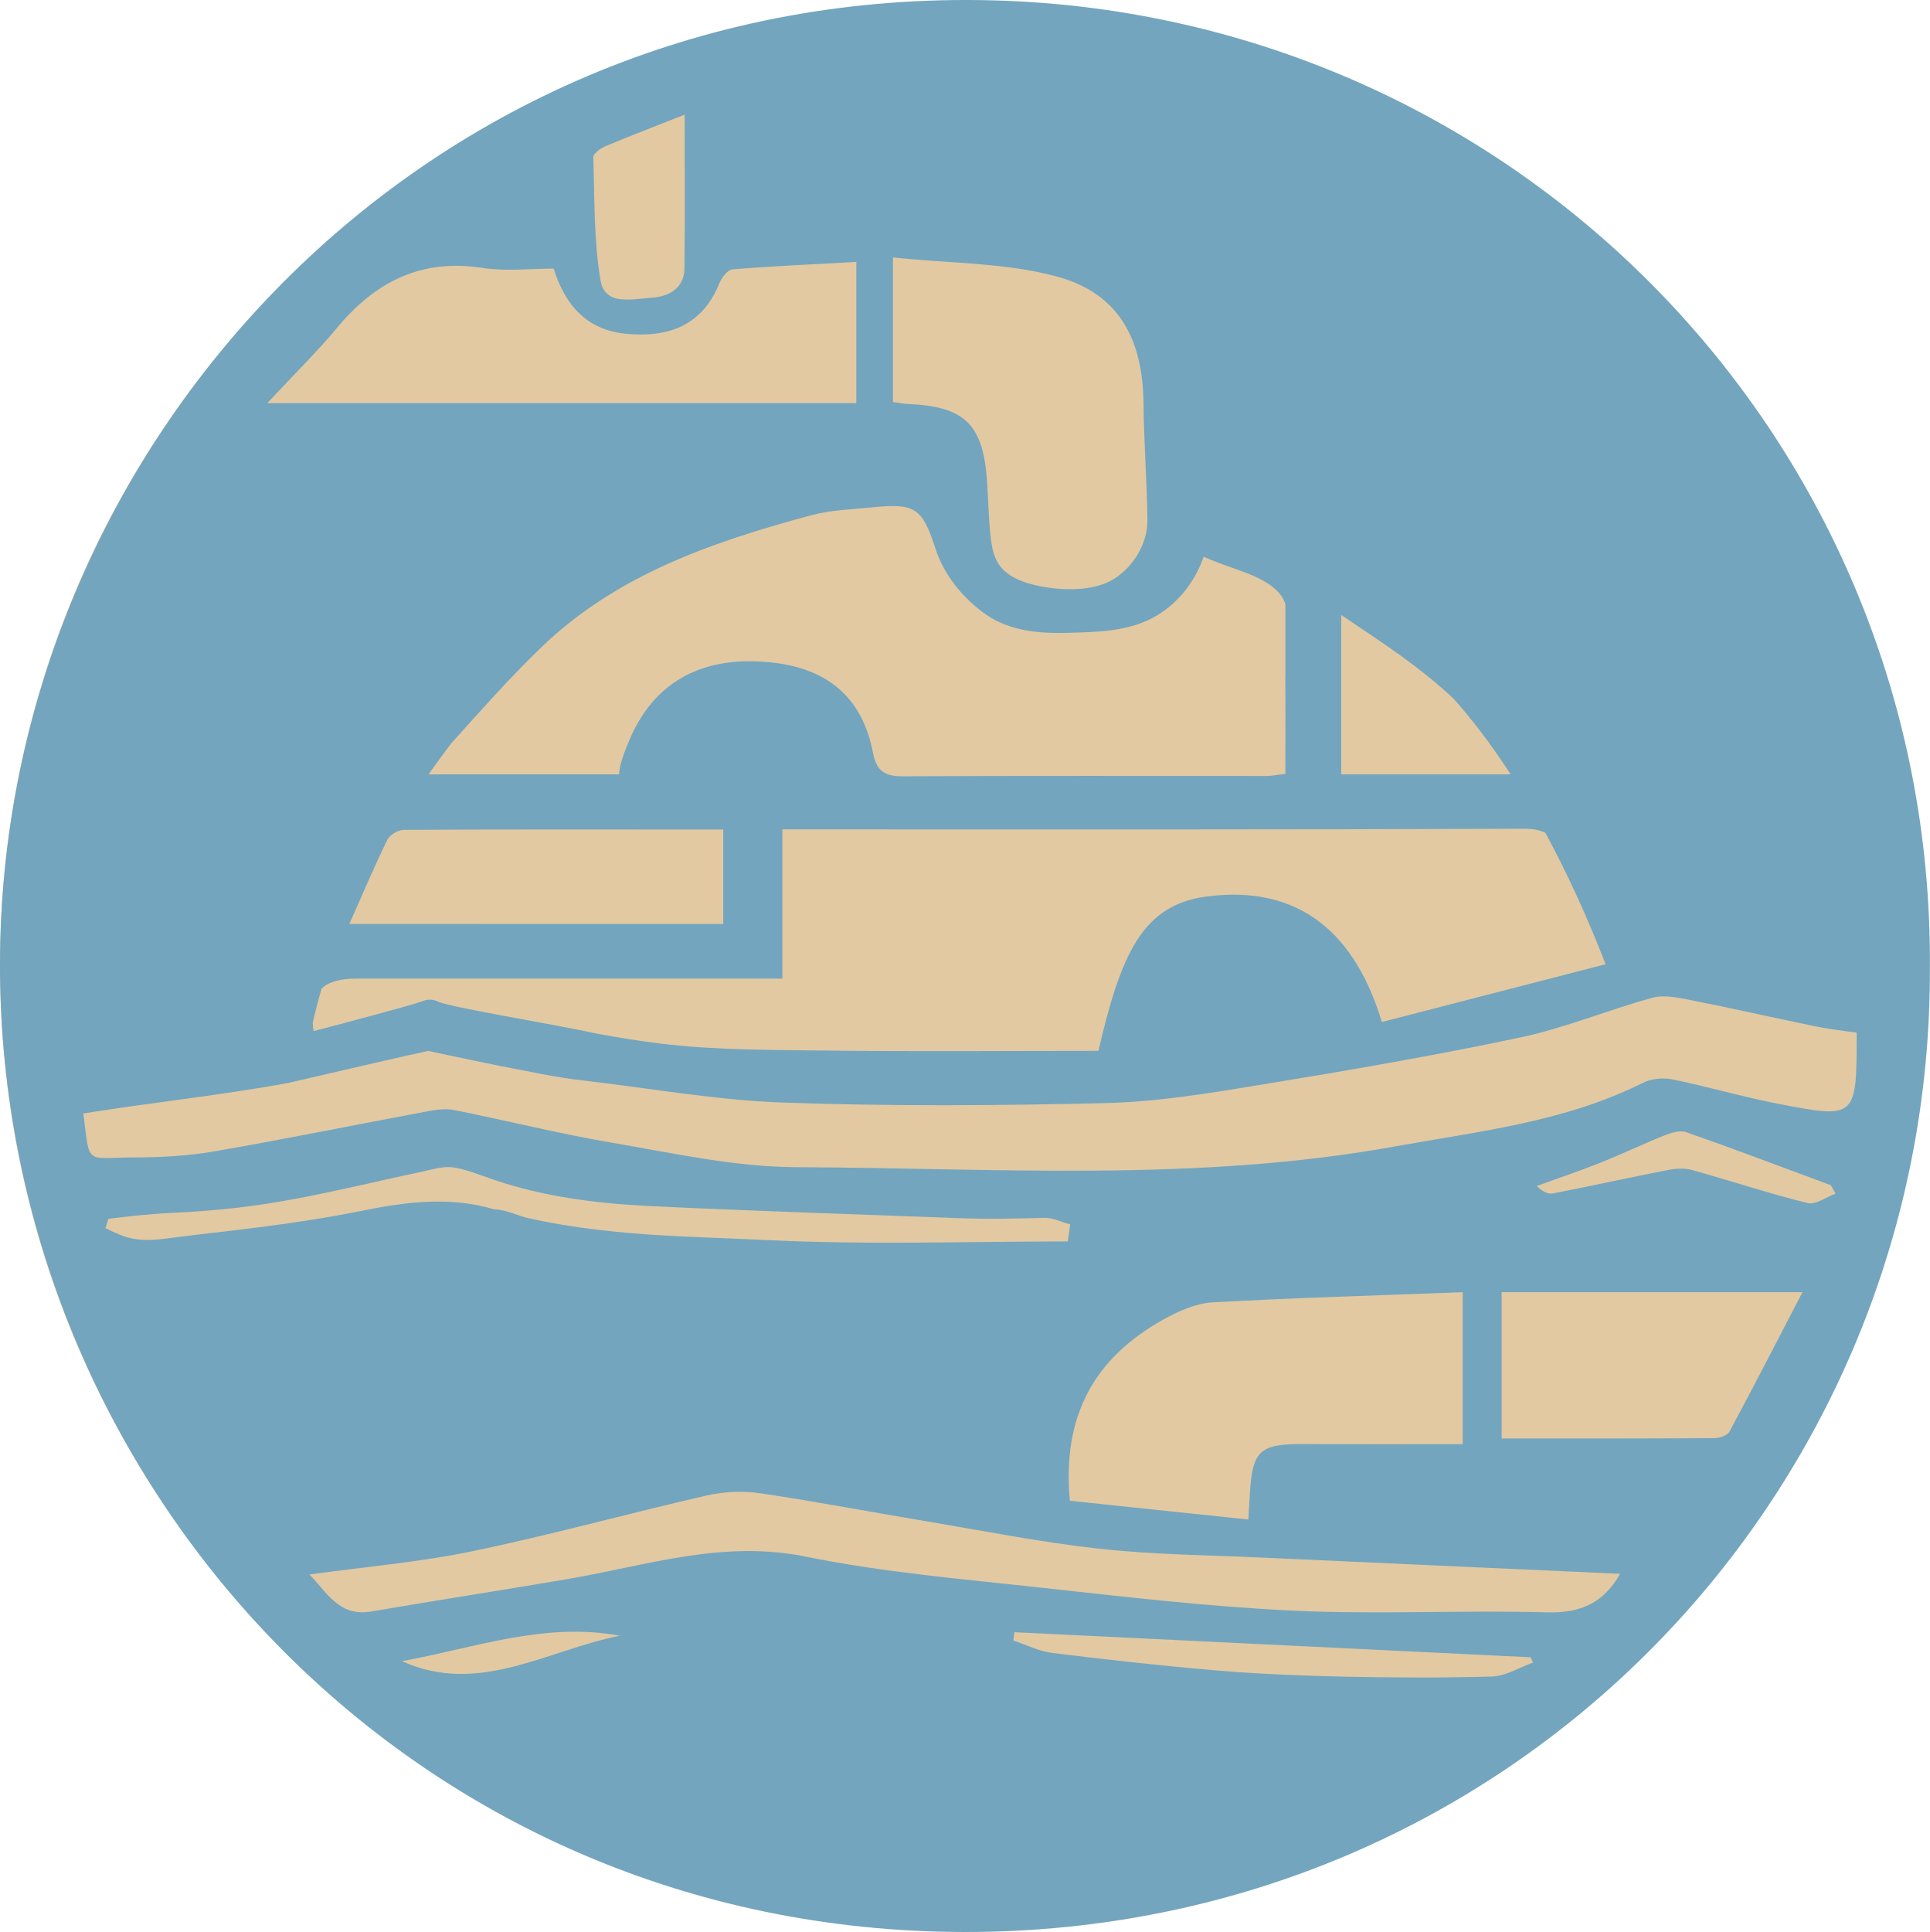
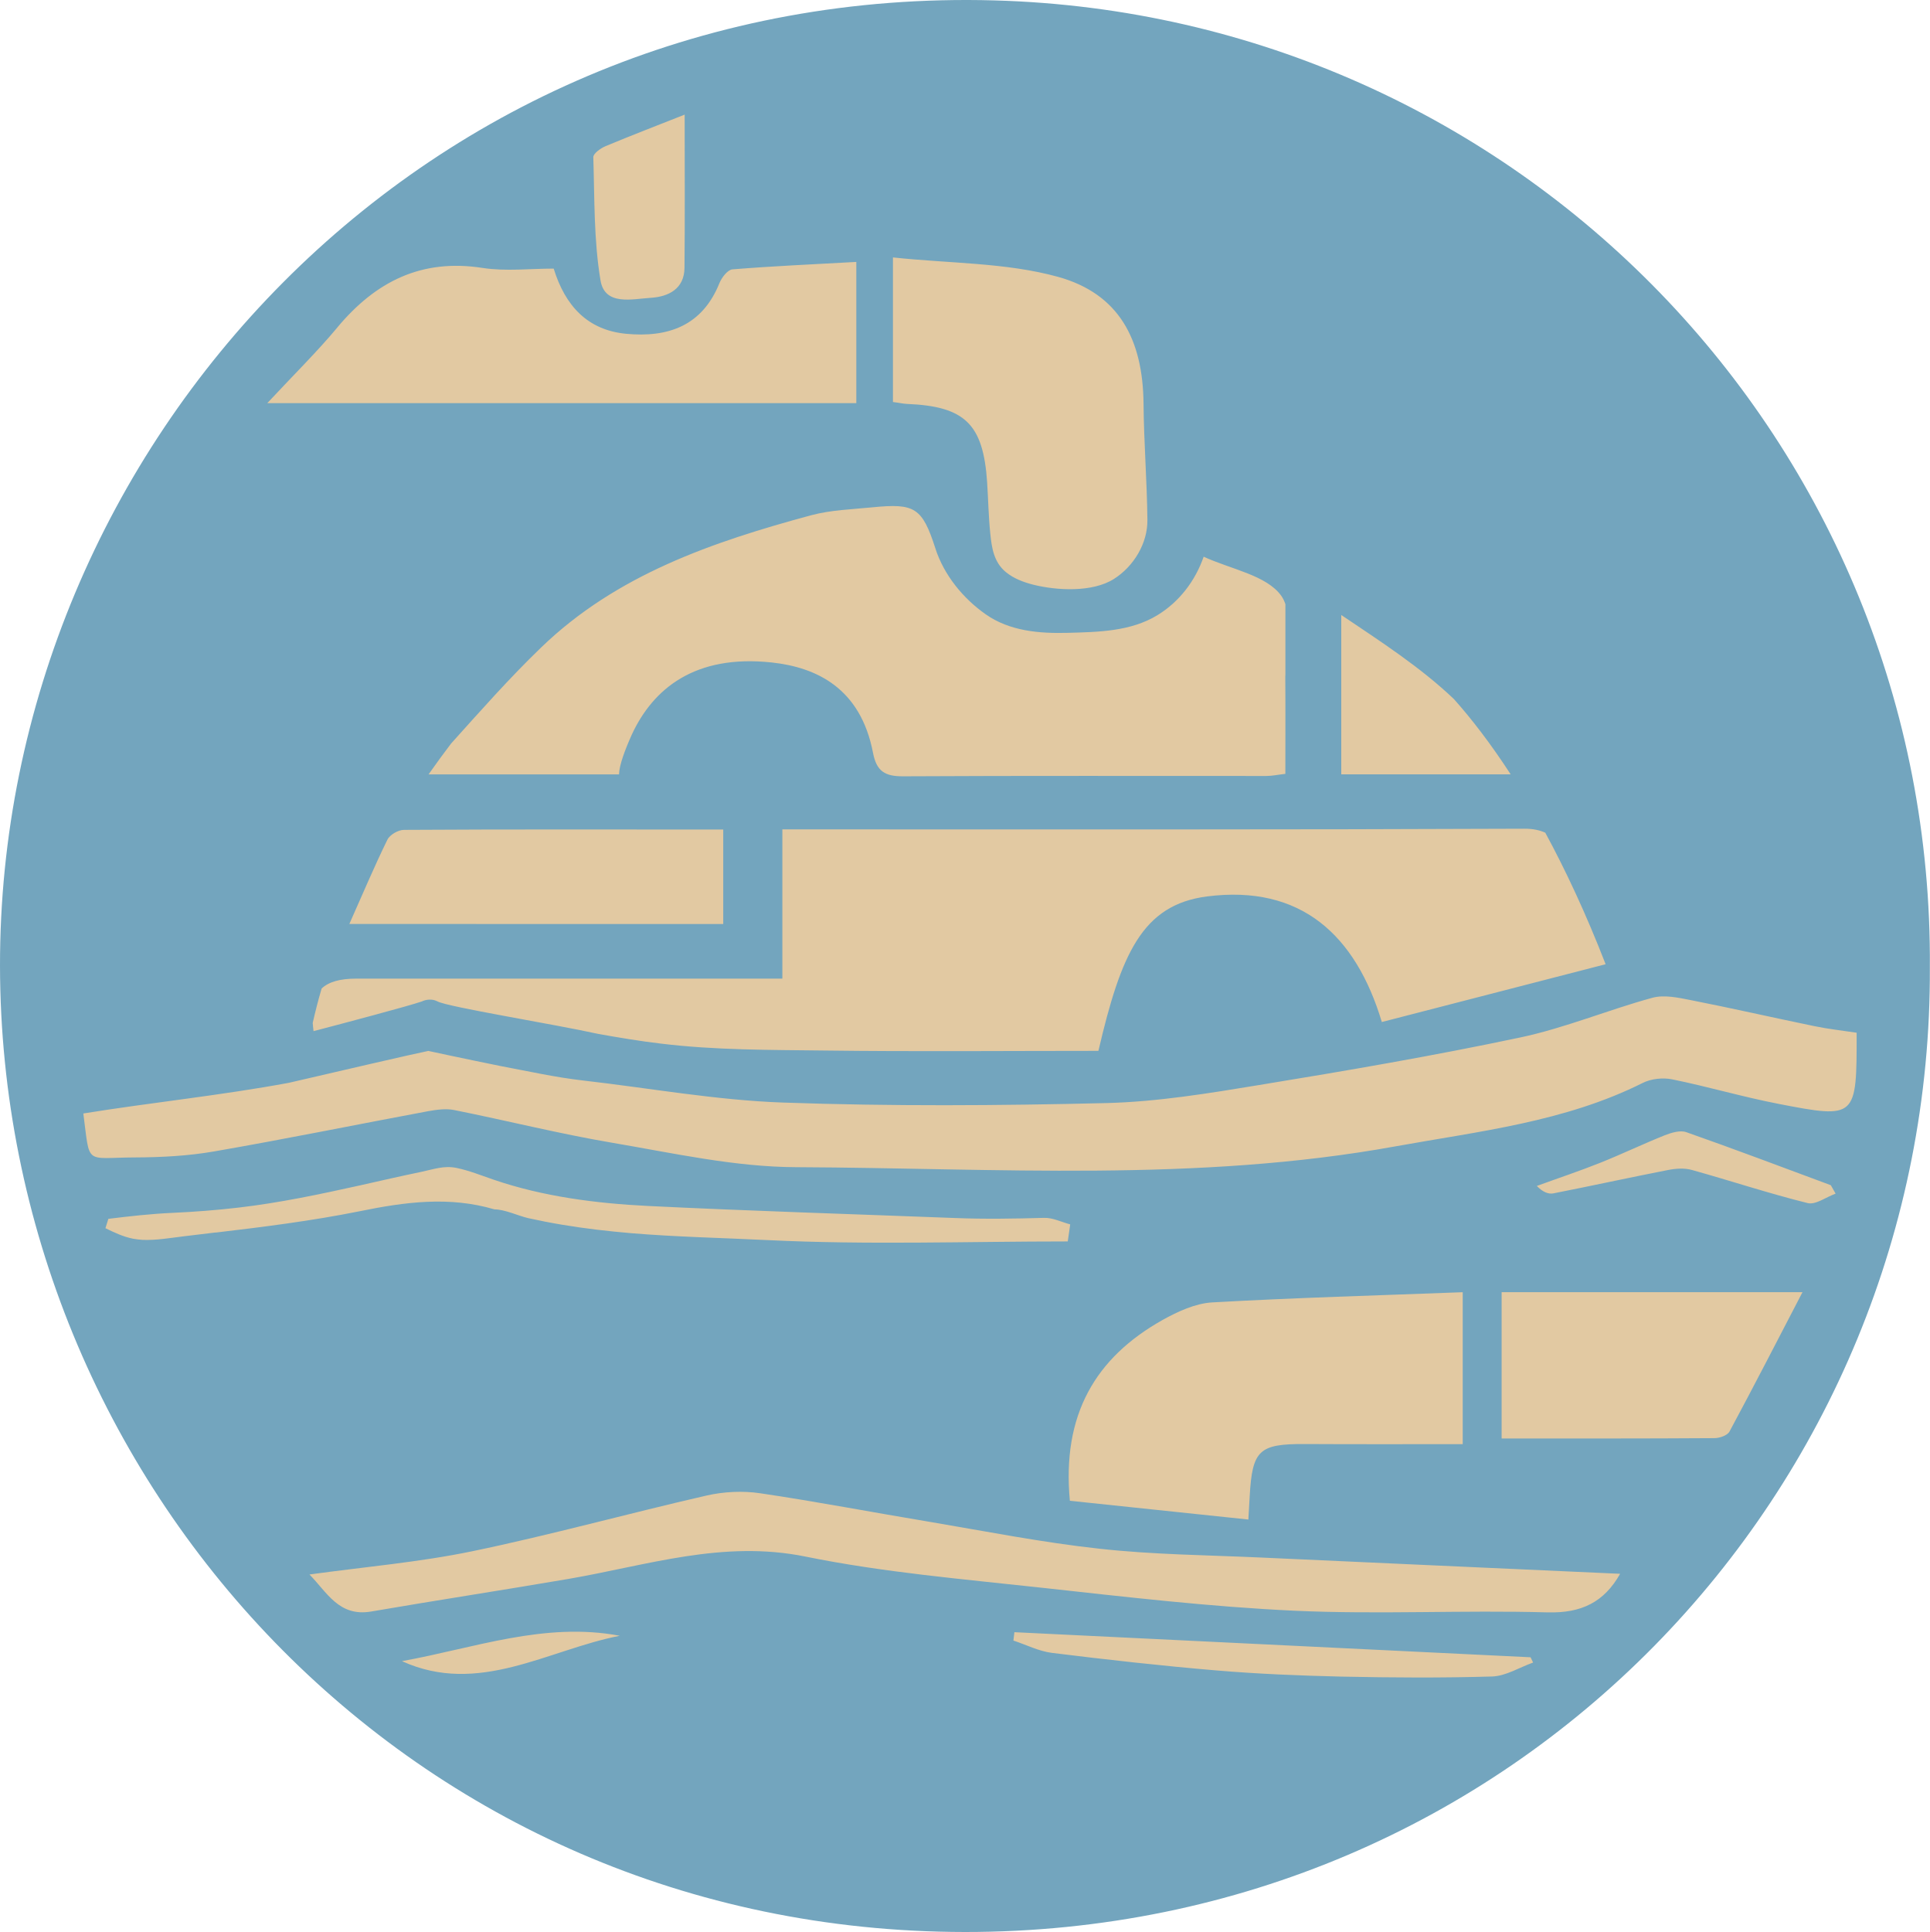
<svg xmlns="http://www.w3.org/2000/svg" viewBox="0 0 1023 1024">
-   <circle cx="511.5" cy="512.0" r="511.5" fill="#e2c9a2" />
+   <circle cx="511.5" cy="512.0" r="508.5" fill="#e2c9a2" />
  <path d="M942.758 585.043c-18.859-3.637-37.375-9.134-56.233-12.956-4.967-1.022-11.215-0.352-15.72 1.929-41.321 20.661-86.462 25.539-131.046 33.585-105.383 19.106-211.605 11.495-317.516 11.029-32.622-0.088-65.336-7.459-97.771-12.956-28.055-4.756-55.768-11.744-83.729-17.336-4.377-0.881-9.289-0.176-13.763 0.616-37.841 7.054-75.526 14.757-113.399 21.313-13.825 2.422-28.054 3.135-42.097 3.197-26.905 0.088-23.642 4.632-27.309-23.301 36.194-5.839 73.010-9.569 108.956-16.248 22.991-5.346 66.952-15.534 73.942-16.902 0 0 18.952 4.104 38.307 8.014 14.571 2.73 29.048 5.997 43.837 7.671 35.293 4.042 70.493 10.439 105.849 11.681 57.228 2.017 114.579 1.647 171.776 0.264 26.967-0.705 54.027-5.161 80.746-9.568 46.198-7.547 92.396-15.472 138.222-25.165 23.829-5.029 46.633-14.633 70.182-21.064 6.218-1.709 13.639-0.088 20.256 1.215 21.966 4.315 43.775 9.321 65.678 13.826 7.116 1.488 14.385 2.272 22.369 3.479 0.032 45.421 0 45.702-41.538 37.686zM958.292 637.65c-20.598-5.099-40.823-11.837-61.266-17.522-4.042-1.154-8.727-0.793-12.862 0.031-20.225 3.945-40.326 8.358-60.551 12.334-2.607 0.528-5.566-0.528-8.886-3.91 11.154-4.069 22.462-7.829 33.46-12.21 11.589-4.632 22.836-10.035 34.393-14.664 3.576-1.4 8.234-2.792 11.464-1.612 25.663 9.010 51.076 18.641 76.552 28.086 0.881 1.488 1.709 2.95 2.545 4.474-4.967 1.77-10.564 6.059-14.851 5.002zM916.876 758.763c-1.083 2.052-5.249 3.479-7.988 3.479-37.22 0.264-74.439 0.176-112.808 0.176v-77.547h159.504c-12.676 24.388-25.476 49.274-38.711 73.911zM820.469 854.597c-44.738-1.277-89.6 1.18-134.277-0.881-44.707-2.078-89.32-7.301-133.842-12.179-41.91-4.597-84.163-8.137-125.391-16.528-43.775-8.885-84.008 4.694-125.515 11.837-34.859 5.962-69.872 11.309-104.73 17.305-17.088 2.889-23.426-10.314-32.653-19.635 29.235-4.042 58.159-6.491 86.369-12.334 41.663-8.639 82.735-20.039 124.148-29.515 9.134-2.078 19.169-2.58 28.396-1.215 29.887 4.412 59.589 10.129 89.383 15.068 30.229 5.099 60.303 11.060 90.688 14.353 28.148 3.109 56.637 3.355 85.002 4.632 63.379 2.924 126.789 5.716 190.851 8.639-8.481 15.006-20.474 20.94-38.431 20.443zM791.078 888.576c-26.625 0.793-53.281 0.616-79.938 0.062-22.058-0.528-44.116-1.4-66.113-3.258-29.173-2.457-58.284-5.716-87.363-9.32-6.993-0.881-13.608-4.315-20.412-6.526 0.176-1.488 0.352-2.985 0.528-4.439 91.216 4.439 182.401 8.854 273.648 13.296 0.44 0.934 0.881 1.832 1.339 2.792-7.239 2.58-14.416 7.142-21.716 7.398zM213.090 880.443c38.245-6.896 75.713-20.971 115.481-13.452-38.214 7.459-74.75 31.968-115.481 13.452zM616.354 699.596c8.049-4.474 17.273-8.727 26.159-9.289 43.992-2.483 88.016-3.699 132.94-5.407v80.529c-28.582 0-56.233 0.088-83.915-0.062-24.016-0.088-27.65 3.232-29.017 27.62-0.176 3.047-0.352 6.059-0.705 12.396-32.777-3.417-64.466-6.746-94.633-9.942-4.289-45.577 13.515-75.837 49.181-95.845zM114.273 653.241c-5.689 0.705-11.34 1.365-17.057 2.052-7.177 0.881-14.322 2.14-21.561 1.867-1.77-0.088-3.479-0.352-5.126-0.616-5.126-1.022-9.694-3.17-14.633-5.566 0.528-1.673 1.022-3.294 1.55-4.967 11.464-1.4 22.369-2.642 33.926-3.17 11.713-0.528 23.426-1.427 35.107-2.792 21.686-2.519 43.091-7.054 64.404-11.775 10.967-2.483 21.871-4.967 32.808-7.239 6.429-1.365 11.713-3.355 18.299-2.017 6.772 1.4 13.204 4.007 19.728 6.244 26.159 8.948 54.183 12.551 81.71 13.919 54.307 2.668 108.707 4.315 163.045 6.402 15.597 0.616 31.317 0.352 46.944-0.088 4.632-0.176 9.321 2.237 13.95 3.452-0.44 3.047-0.881 6.059-1.303 9.041-53.033 0-106.035 1.893-159.038-0.705-24.14-1.18-48.342-1.673-72.388-3.664-12.303-1.057-24.575-2.457-36.754-4.509-5.997-0.995-11.96-2.175-17.895-3.479-5.407-1.277-12.365-4.632-17.833-4.632-23.984-7.081-47.441-3.945-71.674 1.022-25.259 5.064-50.641 8.261-76.21 11.277zM178.863 173.515c20.256-24.233 44.521-36.567 76.987-31.503 12.303 1.893 25.133 0.352 37.686 0.352 6.059 19.635 17.833 32.559 38.337 34.548 22.214 2.114 40.42-4.104 49.554-26.905 1.215-2.95 4.351-7.054 6.896-7.239 21.22-1.735 42.501-2.642 65.647-3.945v74.843h-312.266c14.198-15.223 26.314-27.122 37.157-40.108zM320.904 77.525c13.981-5.839 28.148-11.246 42.066-16.777 0 27.992 0.176 54.617-0.088 81.181-0.088 11.215-8.543 15.317-17.739 15.907-9.942 0.616-24.482 4.439-26.781-9.196-3.602-21.406-3.135-43.495-3.822-65.305-0.088-1.893 3.787-4.72 6.402-5.812zM495.886 290.68c4.535 14.074 14.665 26.501 26.688 34.92 12.738 8.948 28.459 10.222 43.589 9.818 16.093-0.44 33.149-0.705 47.317-9.289 11.681-7.081 20.194-18.237 24.637-31.068 14.447 6.684 33.336 9.787 41.165 20.754 0.934 1.303 1.612 2.827 2.175 4.412v36.847c-0.032 0.616-0.063 1.303-0.063 1.893 0.063 7.917 0.063 15.844 0.063 23.829v4.192c-0.032 7.609-0.032 15.254-0.032 23.177-4.007 0.44-6.993 1.118-10.004 1.118-64.218 0.032-128.498-0.176-192.746 0.176-9.476 0.032-13.95-2.607-15.845-12.396-6.587-34.454-30.105-45.39-53.717-47.938-40.699-4.377-62.883 13.887-74.16 38.213-3.664 8.173-6.684 16.249-6.772 21.096h-100.972c4.166-5.936 8.173-11.402 11.961-16.373 15.565-17.305 30.975-34.765 47.721-50.89 39.953-38.587 90.905-55.954 143.068-70.059 10.501-2.827 21.655-3.135 32.59-4.227 22.338-2.21 26.346 0.062 33.336 21.747zM473.394 136.442c30.043 3.232 59.9 2.668 87.488 10.284 32.279 8.948 45.017 33.088 45.359 67.2 0.176 20.536 1.832 41.010 2.052 61.546 0.176 12.52-7.266 24.731-17.739 31.379-11.371 7.204-30.167 6.182-42.688 3.074-5.284-1.339-10.501-3.294-14.695-6.772-6.244-5.187-7.398-12.645-8.173-20.319-0.934-9.041-1.083-18.144-1.673-27.185-2.052-30.912-11.744-40.326-42.595-41.569-2.052-0.088-4.069-0.616-7.336-0.995zM711.065 325.958c21.189 14.26 41.974 27.681 59.713 44.551 9.228 10.346 19.418 23.487 30.105 39.923h-89.818zM185.207 489.718c7.054-15.813 13.172-30.385 20.163-44.645 1.242-2.607 5.751-5.222 8.763-5.222 56.172-0.352 112.374-0.176 169.29-0.176v50.082zM819.276 441.438c10.656 19.635 21.437 42.625 31.938 69.624-39.953 10.284-78.447 20.256-118.648 30.633-13.795-45.95-42.812-73.010-92.801-66.548-34.237 4.474-45.484 30.54-57.445 81.833-48.683 0-96.994 0.44-145.243-0.176-28.894-0.352-58.004-0.176-86.649-3.664-11.030-1.303-22.027-3.135-32.994-5.090-25.041-5.504-79.473-14.198-85.5-17.274-4.227-2.175-8.234 0-8.234 0-7.213 2.483-41.445 11.558-57.476 15.752-0.176-1.524-0.352-2.95-0.44-4.351 1.4-6.156 2.95-12.24 4.72-18.237 3.787-3.576 9.787-5.249 18.454-5.249 69.562 0.031 139.092 0 208.654 0h17.149v-79.099h17.025c125.422 0 250.844 0.176 376.266-0.352 4.782-0.031 8.261 0.793 11.247 2.14zM527.195 0.213c-301.858-8.454-527.598 235.993-527.194 511.816 0.44 273.181 217.383 511.753 511.536 511.971 291.263 0.176 512.873-234.16 511.568-511.225 1.99-278.339-218.657-504.826-495.909-512.562z" fill="rgb(115, 165, 190)" />
</svg>
